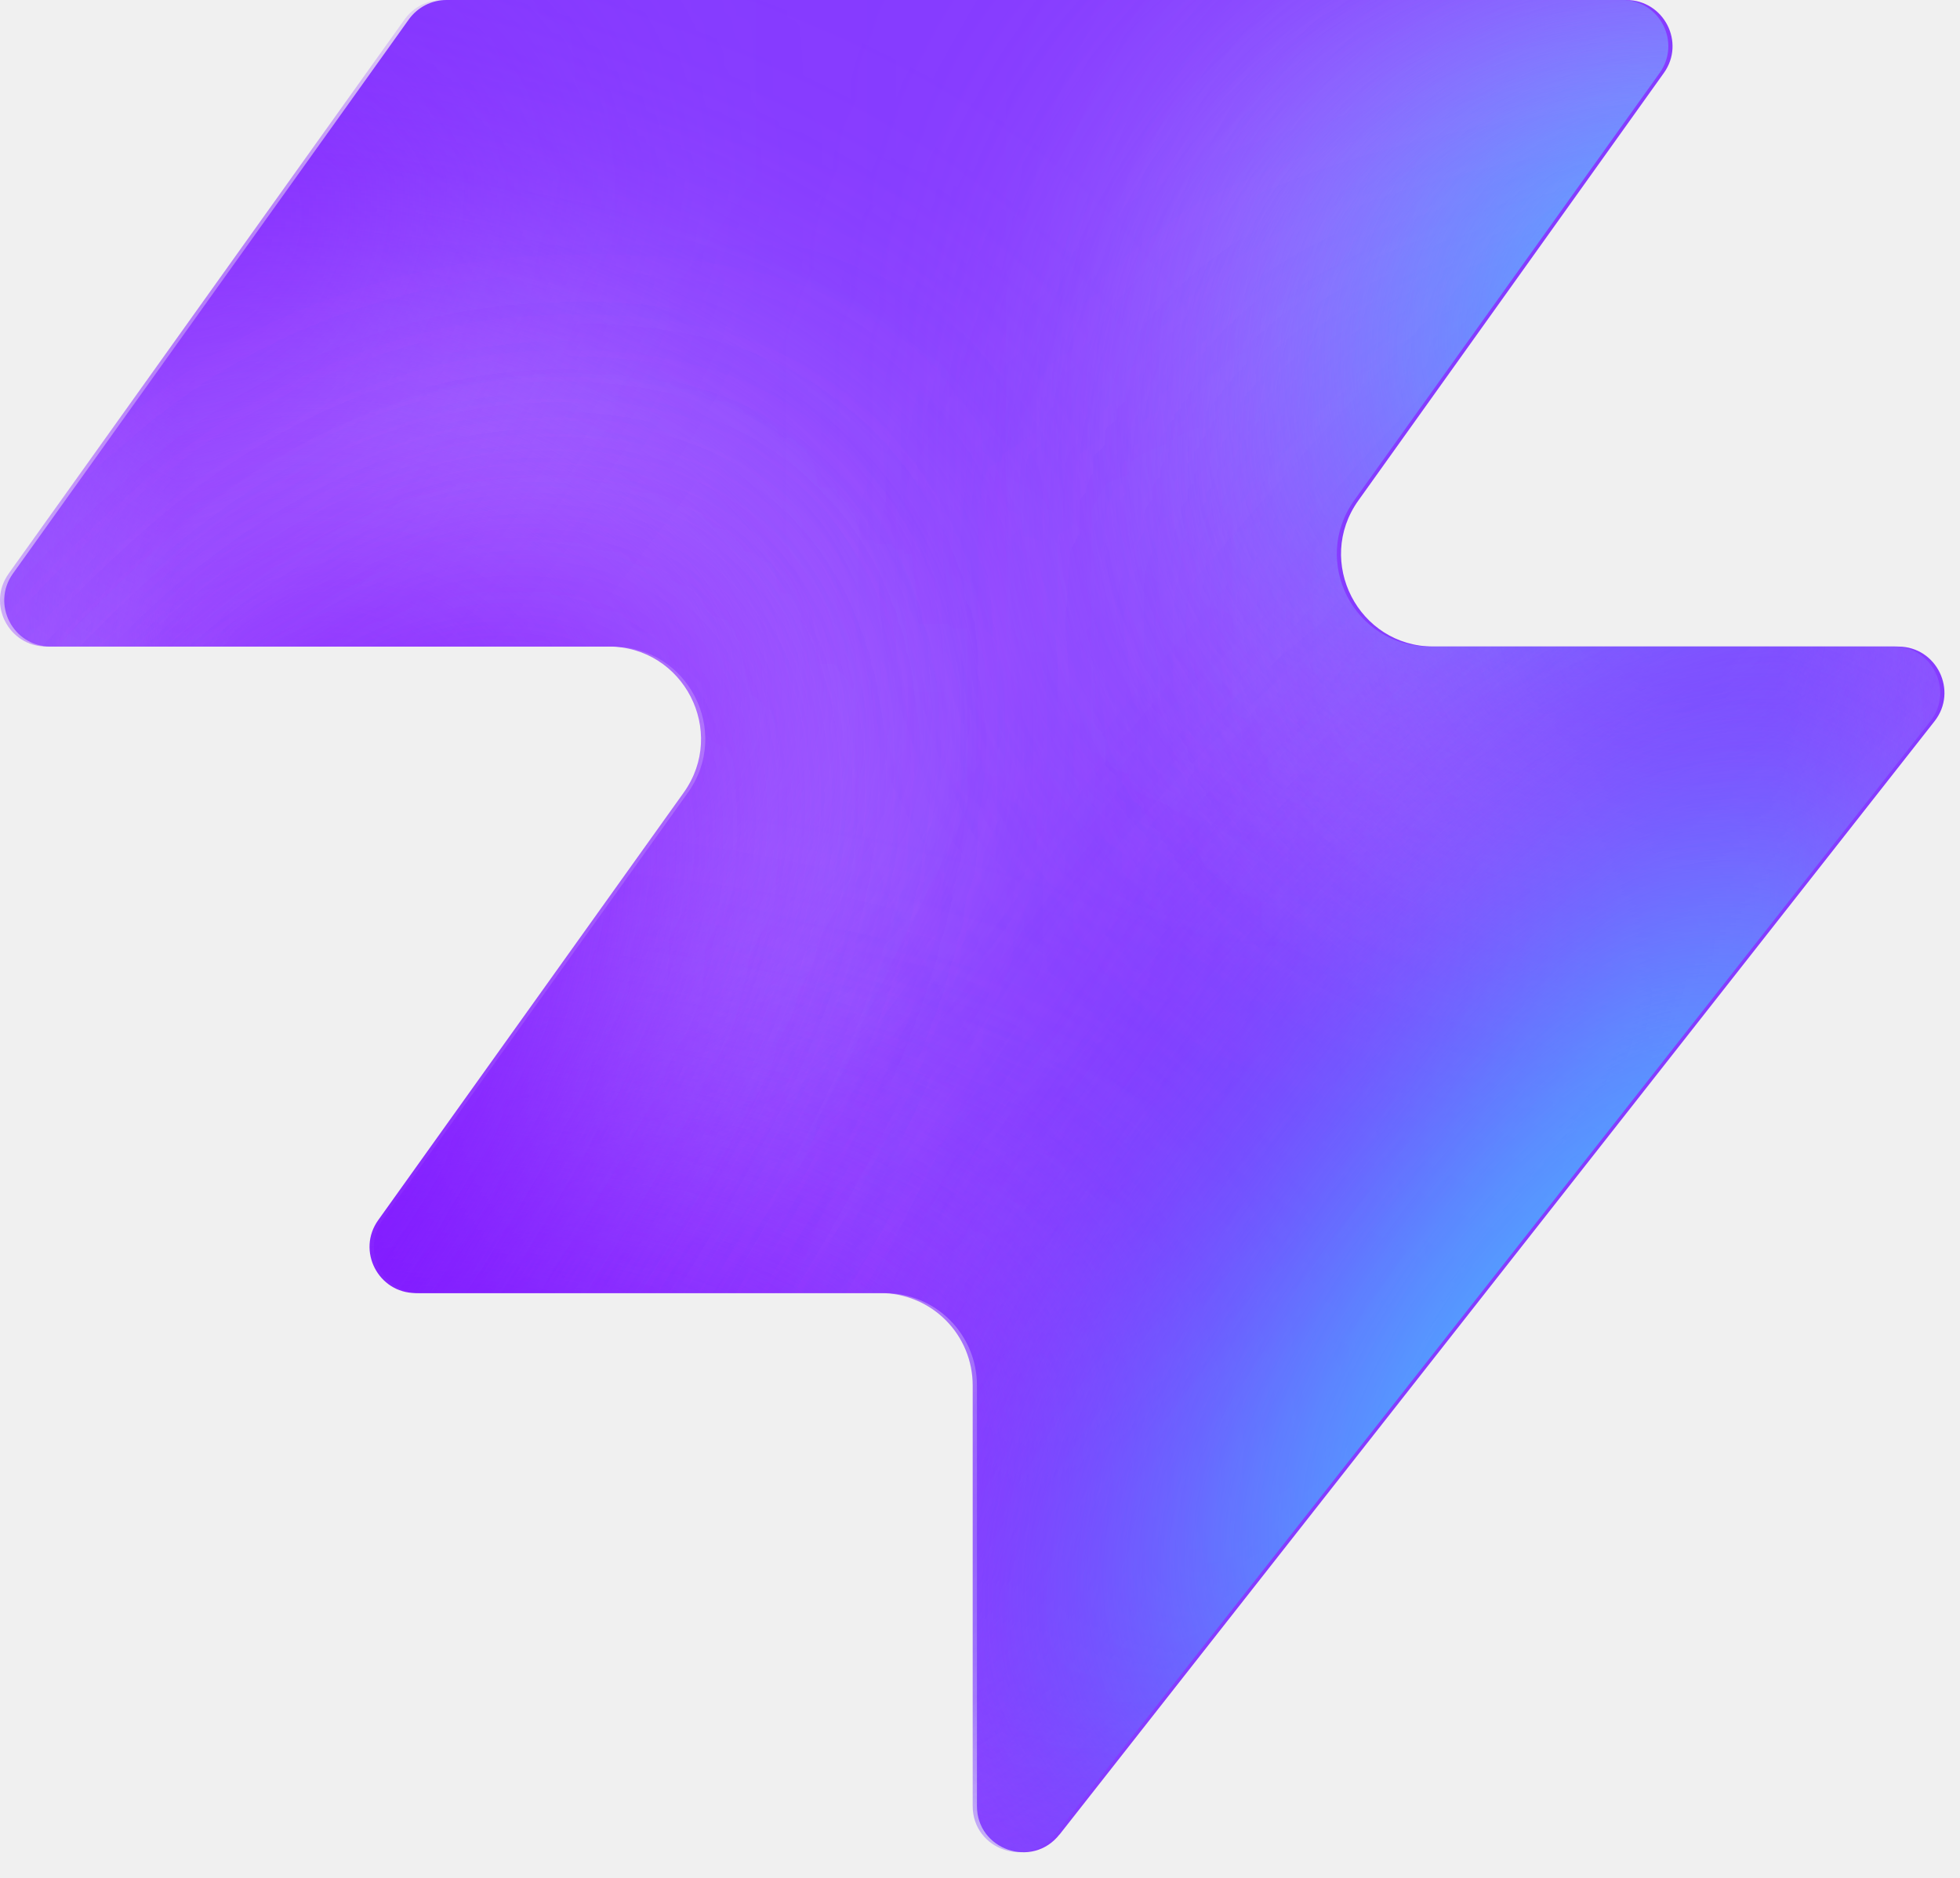
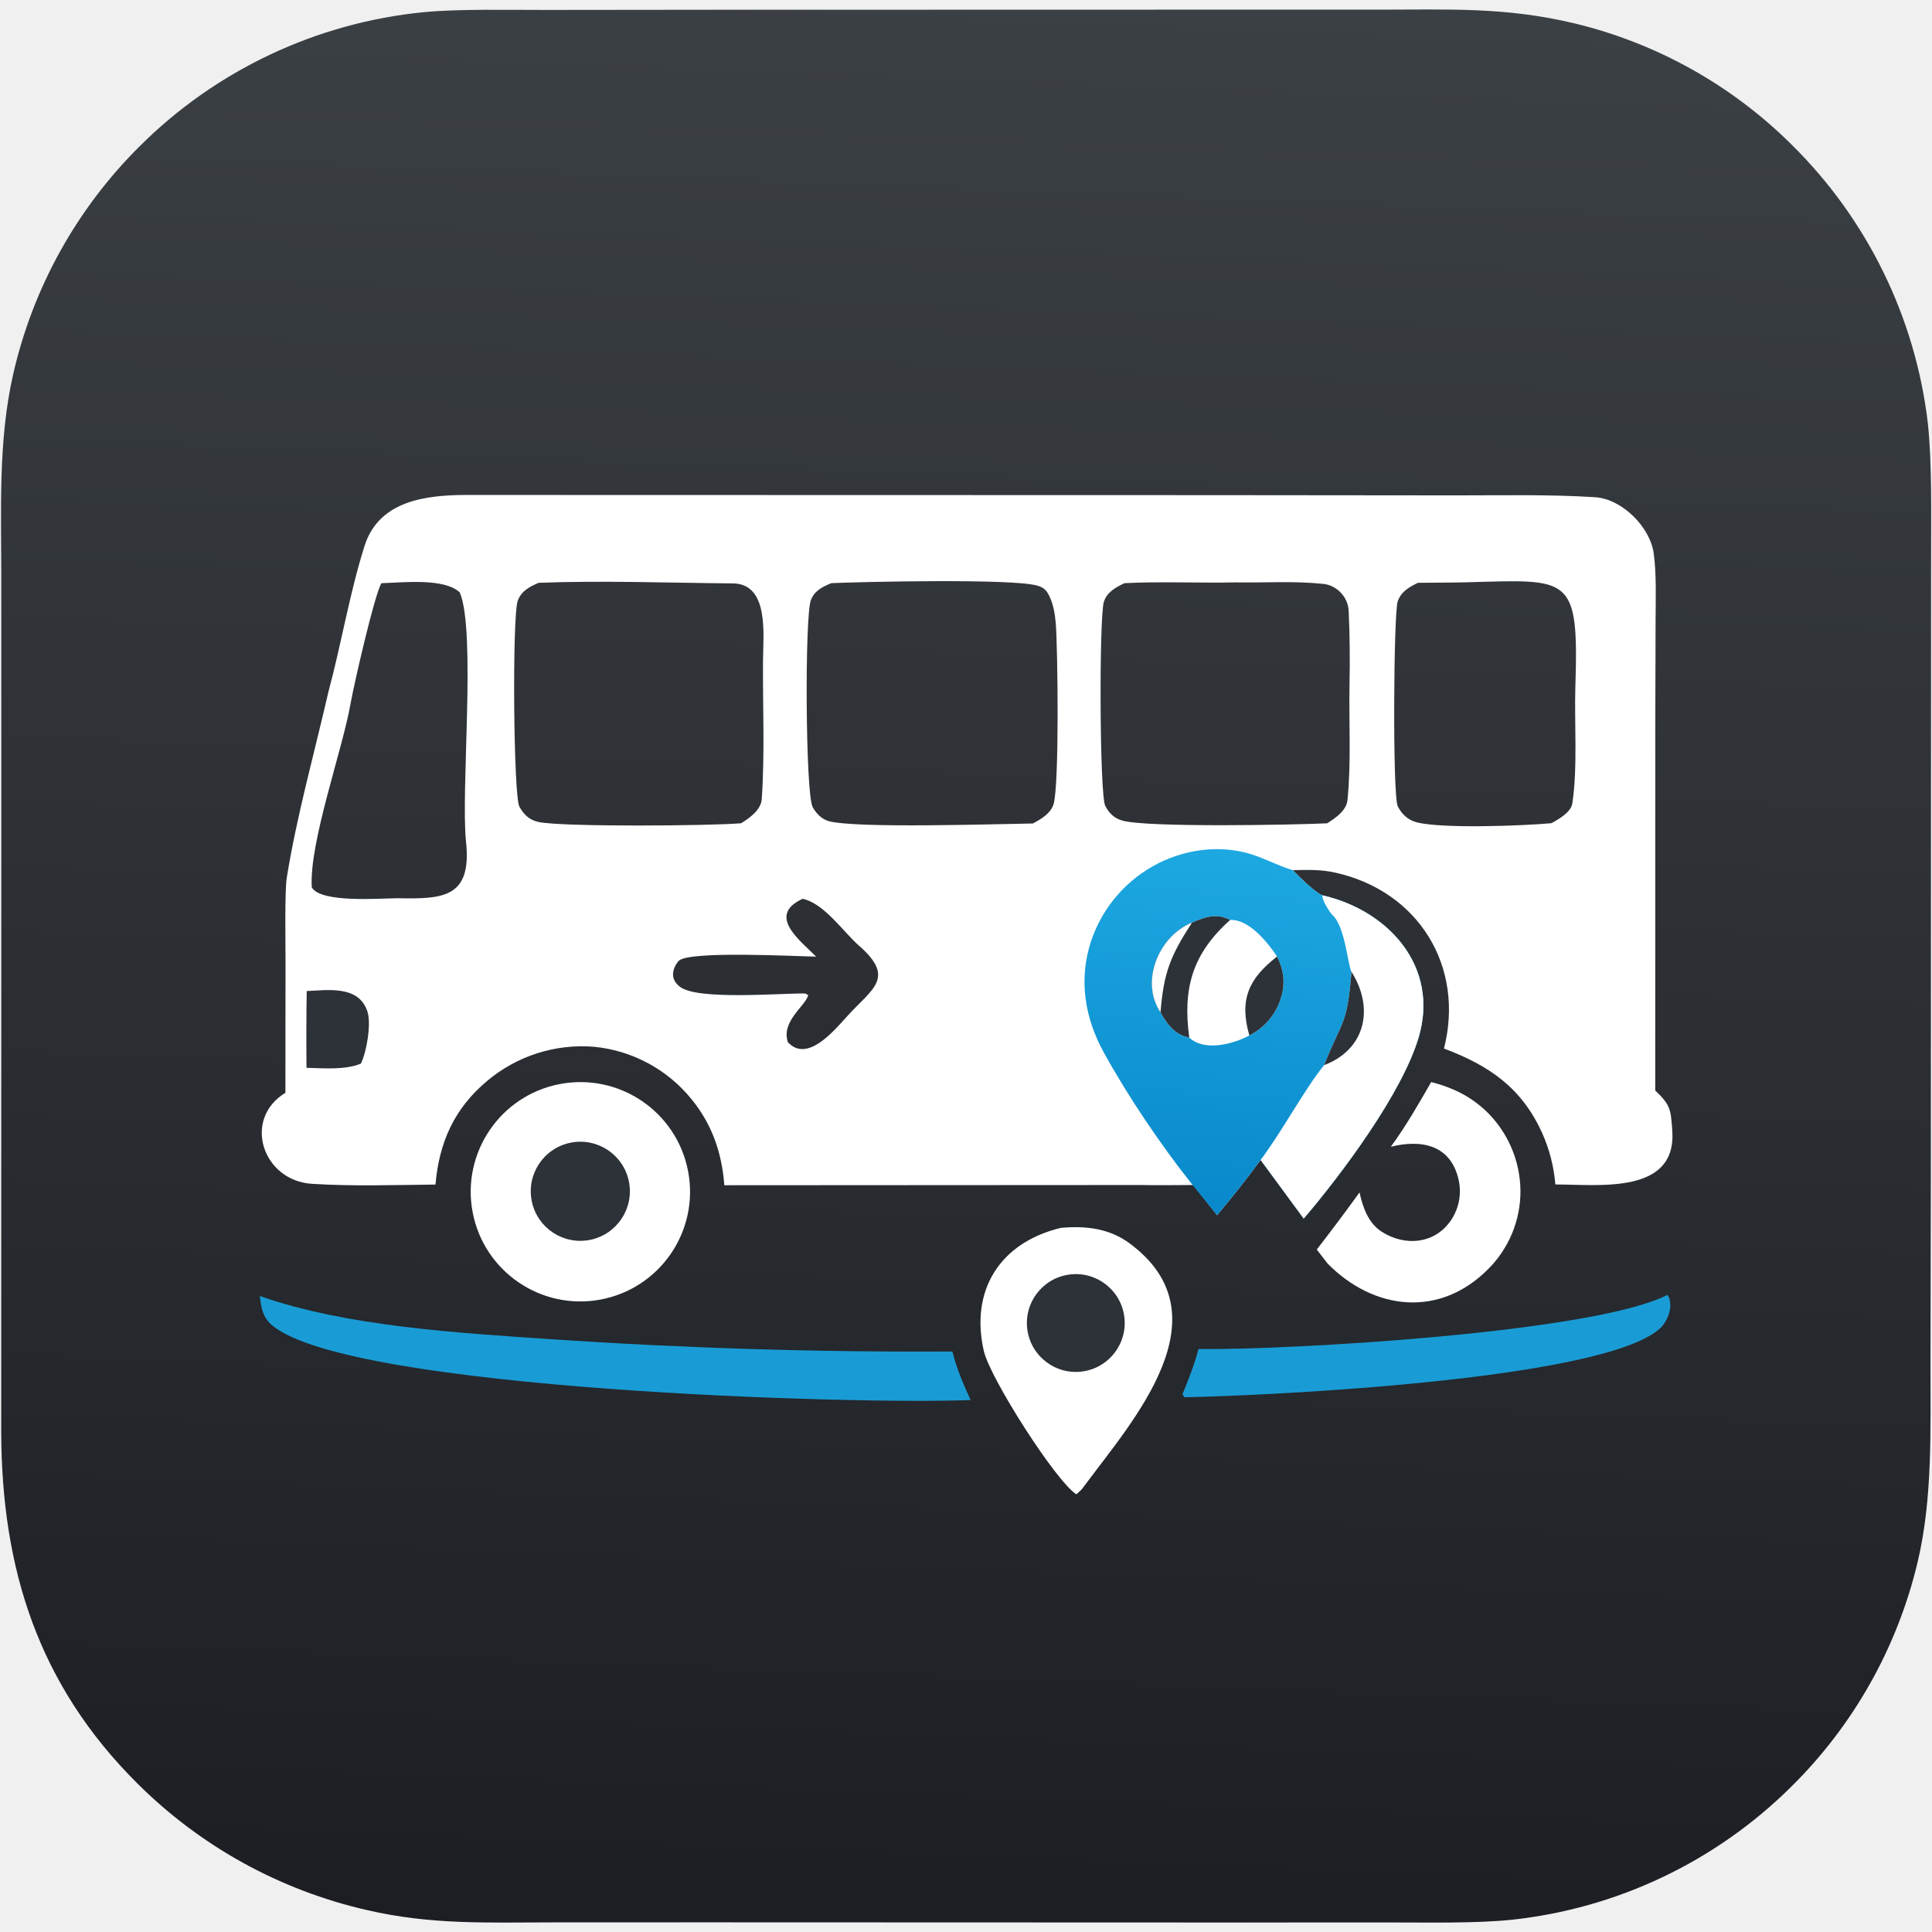
- <svg xmlns="http://www.w3.org/2000/svg" width="48" height="46" fill="none" viewBox="0 0 48 46">
-   <path fill="#863bff" d="M25.946 44.938c-.664.845-2.021.375-2.021-.698V33.937a2.26 2.26 0 0 0-2.262-2.262H10.287c-.92 0-1.456-1.04-.92-1.788l7.48-10.471c1.07-1.497 0-3.578-1.842-3.578H1.237c-.92 0-1.456-1.04-.92-1.788L10.013.474c.214-.297.556-.474.92-.474h28.894c.92 0 1.456 1.04.92 1.788l-7.48 10.471c-1.07 1.498 0 3.579 1.842 3.579h11.377c.943 0 1.473 1.088.89 1.83L25.947 44.94z" style="fill:#863bff;fill:color(display-p3 .525 .23 1);fill-opacity:1" />
-   <mask id="a" width="48" height="46" x="0" y="0" maskUnits="userSpaceOnUse" style="mask-type:alpha">
-     <path fill="#000" d="M25.842 44.938c-.664.844-2.021.375-2.021-.698V33.937a2.26 2.26 0 0 0-2.262-2.262H10.183c-.92 0-1.456-1.04-.92-1.788l7.48-10.471c1.07-1.498 0-3.579-1.842-3.579H1.133c-.92 0-1.456-1.04-.92-1.787L9.91.473c.214-.297.556-.474.92-.474h28.894c.92 0 1.456 1.04.92 1.788l-7.48 10.471c-1.07 1.498 0 3.578 1.842 3.578h11.377c.943 0 1.473 1.088.89 1.832L25.843 44.94z" style="fill:#000;fill-opacity:1" />
-   </mask>
-   <g mask="url(#a)">
-     <g filter="url(#b)">
-       <ellipse cx="5.508" cy="14.704" fill="#ede6ff" rx="5.508" ry="14.704" style="fill:#ede6ff;fill:color(display-p3 .927 .903 1);fill-opacity:1" transform="matrix(.00324 1 1 -.00324 -4.47 31.516)" />
-     </g>
-     <g filter="url(#c)">
-       <ellipse cx="10.399" cy="29.851" fill="#ede6ff" rx="10.399" ry="29.851" style="fill:#ede6ff;fill:color(display-p3 .927 .903 1);fill-opacity:1" transform="matrix(.00324 1 1 -.00324 -39.328 7.883)" />
-     </g>
-     <g filter="url(#d)">
-       <ellipse cx="5.508" cy="30.487" fill="#7e14ff" rx="5.508" ry="30.487" style="fill:#7e14ff;fill:color(display-p3 .492 .077 1);fill-opacity:1" transform="rotate(89.814 -25.913 -14.639)scale(1 -1)" />
-     </g>
-     <g filter="url(#e)">
-       <ellipse cx="5.508" cy="30.599" fill="#7e14ff" rx="5.508" ry="30.599" style="fill:#7e14ff;fill:color(display-p3 .492 .077 1);fill-opacity:1" transform="rotate(89.814 -32.644 -3.334)scale(1 -1)" />
-     </g>
-     <g filter="url(#f)">
-       <ellipse cx="5.508" cy="30.599" fill="#7e14ff" rx="5.508" ry="30.599" style="fill:#7e14ff;fill:color(display-p3 .492 .077 1);fill-opacity:1" transform="matrix(.00324 1 1 -.00324 -34.34 30.47)" />
-     </g>
-     <g filter="url(#g)">
-       <ellipse cx="14.072" cy="22.078" fill="#ede6ff" rx="14.072" ry="22.078" style="fill:#ede6ff;fill:color(display-p3 .927 .903 1);fill-opacity:1" transform="rotate(93.35 24.506 48.493)scale(-1 1)" />
-     </g>
-     <g filter="url(#h)">
-       <ellipse cx="3.47" cy="21.501" fill="#7e14ff" rx="3.47" ry="21.501" style="fill:#7e14ff;fill:color(display-p3 .492 .077 1);fill-opacity:1" transform="rotate(89.009 28.708 47.59)scale(-1 1)" />
-     </g>
-     <g filter="url(#i)">
-       <ellipse cx="3.47" cy="21.501" fill="#7e14ff" rx="3.47" ry="21.501" style="fill:#7e14ff;fill:color(display-p3 .492 .077 1);fill-opacity:1" transform="rotate(89.009 28.708 47.59)scale(-1 1)" />
-     </g>
-     <g filter="url(#j)">
-       <ellipse cx=".387" cy="8.972" fill="#7e14ff" rx="4.407" ry="29.108" style="fill:#7e14ff;fill:color(display-p3 .492 .077 1);fill-opacity:1" transform="rotate(39.51 .387 8.972)" />
-     </g>
-     <g filter="url(#k)">
-       <ellipse cx="47.523" cy="-6.092" fill="#7e14ff" rx="4.407" ry="29.108" style="fill:#7e14ff;fill:color(display-p3 .492 .077 1);fill-opacity:1" transform="rotate(37.892 47.523 -6.092)" />
-     </g>
-     <g filter="url(#l)">
-       <ellipse cx="41.412" cy="6.333" fill="#47bfff" rx="5.971" ry="9.665" style="fill:#47bfff;fill:color(display-p3 .28 .748 1);fill-opacity:1" transform="rotate(37.892 41.412 6.333)" />
-     </g>
-     <g filter="url(#m)">
-       <ellipse cx="-1.879" cy="38.332" fill="#7e14ff" rx="4.407" ry="29.108" style="fill:#7e14ff;fill:color(display-p3 .492 .077 1);fill-opacity:1" transform="rotate(37.892 -1.88 38.332)" />
-     </g>
-     <g filter="url(#n)">
-       <ellipse cx="-1.879" cy="38.332" fill="#7e14ff" rx="4.407" ry="29.108" style="fill:#7e14ff;fill:color(display-p3 .492 .077 1);fill-opacity:1" transform="rotate(37.892 -1.88 38.332)" />
-     </g>
-     <g filter="url(#o)">
-       <ellipse cx="35.651" cy="29.907" fill="#7e14ff" rx="4.407" ry="29.108" style="fill:#7e14ff;fill:color(display-p3 .492 .077 1);fill-opacity:1" transform="rotate(37.892 35.651 29.907)" />
-     </g>
-     <g filter="url(#p)">
-       <ellipse cx="38.418" cy="32.4" fill="#47bfff" rx="5.971" ry="15.297" style="fill:#47bfff;fill:color(display-p3 .28 .748 1);fill-opacity:1" transform="rotate(37.892 38.418 32.4)" />
-     </g>
+ <svg xmlns="http://www.w3.org/2000/svg" width="100%" height="100%" viewBox="0 0 1024 1024" version="1.1" xml:space="preserve" style="fill-rule:evenodd;clip-rule:evenodd;stroke-linejoin:round;stroke-miterlimit:2;">
+   <g transform="matrix(2.22001,0,0,2.22001,-624.519,-510.419)">
+     <path d="M451.675,232.248L572.602,232.22L610.218,232.222C627.095,232.236 640.642,231.521 657.296,235.517C676.854,240.238 694.743,250.231 709.019,264.41C727.11,282.228 738.593,305.677 741.574,330.895C742.612,340.455 742.345,353.103 742.354,362.887L742.292,511.754L742.213,555.039C742.167,570.912 742.81,587.432 739.132,602.893C734.292,623.269 723.812,641.87 708.891,656.566C690.888,674.399 667.354,685.577 642.157,688.264C633.402,689.146 622.372,688.892 613.466,688.901L573.75,688.911L449.982,688.868L413.29,688.881C397.678,688.889 384.228,689.505 368.853,685.925C348.16,681.196 329.213,670.748 314.172,655.771C290.442,632.204 281.714,604.518 281.604,571.865L281.628,413.156L281.622,367.719C281.621,351.528 280.857,335.115 284.455,319.286C289.152,298.63 299.634,279.738 314.673,264.82C332.929,246.625 356.925,235.314 382.579,232.813C390.946,232.025 402.919,232.302 411.545,232.291L451.675,232.248Z" style="fill:url(#_Linear1);fill-rule:nonzero;" />
+     <path d="M349.453,490.82L349.481,459.037C349.481,455.253 349.264,442.699 349.783,439.447C352.097,424.975 356.433,409.42 359.747,394.997C362.829,383.562 364.781,371.512 368.356,360.235C371.804,349.36 383.145,348.136 392.492,348.086L569.905,348.131L629.438,348.187C640.302,348.194 651.353,347.928 662.175,348.635C668.625,349.056 675.325,355.792 676.149,362.138C676.803,367.18 676.595,372.677 676.581,377.773L676.512,402.231L676.497,490.272C680.189,493.772 680.194,494.826 680.562,499.77C681.708,515.194 663.034,512.713 652.646,512.701C652.308,508.469 651.247,504.326 649.509,500.452C644.624,489.6 636.786,484.28 626.058,480.252C631.04,460.75 620.048,442.649 600.031,438.237C596.597,437.48 593.464,437.596 589.957,437.664C591.273,439.044 595.4,443.136 597.063,443.68C612.941,447.334 624.939,460.783 620.034,477.497C616.123,490.824 601.678,510.192 592.571,520.842L582.283,506.843C578.758,511.649 575.72,515.457 571.887,520.025L566.207,512.834C562.18,512.838 557.799,512.933 553.804,512.834L454.243,512.891C453.664,505.186 451.328,498.344 446.386,492.317C440.623,485.22 432.259,480.724 423.159,479.834C413.882,479.07 404.679,482.016 397.571,488.026C389.737,494.594 386.143,502.716 385.285,512.728C375.436,512.829 365.605,513.171 355.774,512.55C344.004,511.807 339.123,497.128 349.453,490.82ZM372.374,369.153C370.694,371.983 365.782,393.497 365.024,397.834C363.058,409.078 355.095,431.062 355.747,441.796C357.975,445.518 371.731,444.41 376.122,444.369C386.771,444.542 394.031,444.51 392.578,430.906C391.283,418.788 395.015,380.76 391.091,371.361C387.367,367.873 377.654,368.992 372.374,369.153ZM472.934,444.504C464.358,448.469 472.189,454.338 476.17,458.306C471.328,458.237 445.682,456.854 443.352,459.328C442.578,460.151 441.962,461.51 441.997,462.658C442.035,463.89 442.753,464.827 443.698,465.542C447.918,468.735 467.392,467.043 473.506,467.104L474.275,467.471C473.724,470.033 467.708,473.731 469.428,478.755C474.018,483.695 480.323,476.136 483.561,472.551C489.475,466.003 495.252,463.458 486.448,455.746C482.652,452.421 478.089,445.581 472.934,444.504ZM409.878,369.064C407.731,370.023 405.761,371.003 404.918,373.361C403.575,377.121 403.899,420.027 405.318,422.515C406.41,424.432 407.682,425.68 409.892,426.163C415.43,427.375 451.007,427.096 458.247,426.468C460.211,425.281 463.012,423.284 463.181,420.706C463.93,409.877 463.393,398.289 463.481,387.459C463.531,381.341 464.959,369.279 456.276,369.204C441.242,369.076 424.869,368.48 409.878,369.064ZM479.79,369.142C477.682,370.02 475.773,370.935 474.904,373.202C473.422,377.071 473.604,419.386 475.335,422.604C476.129,424.078 477.478,425.488 479.121,425.946C485.578,427.745 519.017,426.641 527.908,426.525C529.801,425.525 532.104,424.166 532.823,421.995C534.257,417.659 533.85,384.434 533.372,378.701C533.185,376.458 532.758,373.984 531.715,371.966C531.019,370.621 530.262,370.081 528.808,369.692C522.622,368.036 487.824,368.798 479.79,369.142ZM619.837,369.062C617.739,370.082 615.844,371.142 615.019,373.464C614.02,376.275 613.76,419.902 615.026,422.42C615.978,424.313 617.471,425.699 619.53,426.235C625.547,427.804 644.925,427.082 651.689,426.456C653.279,425.627 656.365,423.843 656.685,421.812C658.002,413.468 657.166,402.075 657.423,394.01C658.284,367.01 656.242,368.283 631.382,368.939C628.478,369.016 623.139,369.025 619.837,369.062ZM549.762,369.149C547.713,370.142 545.641,371.237 544.871,373.547C543.706,377.044 543.828,419.71 545.187,422.318C546.113,424.094 547.365,425.312 549.331,425.847C555.443,427.514 589.962,426.862 598.167,426.482C600.035,425.288 602.758,423.495 603.016,420.966C603.938,411.829 603.334,402.463 603.508,393.262C603.618,387.478 603.587,381.466 603.296,375.677C603.135,372.479 600.51,369.662 597.255,369.319C590.305,368.587 583.273,369.074 576.292,368.962C567.769,369.144 558.12,368.711 549.762,369.149Z" style="fill:#fff;" />
+     <path d="M565.912,512.669C558.458,503.291 550.597,491.666 544.806,481.124C540.259,472.845 538.784,463.659 541.837,454.513C544.563,446.441 550.368,439.772 557.987,435.959C565.245,432.356 573.825,431.509 581.431,434.334C583.938,435.264 586.79,436.637 589.133,437.401L589.957,437.664C591.273,439.044 595.4,443.136 597.063,443.68C612.941,447.334 624.939,460.783 620.034,477.497C616.123,490.824 601.678,510.192 592.571,520.842L582.283,506.843C578.758,511.649 575.72,515.457 571.887,520.025C571.887,520.025 565.917,512.674 565.912,512.669Z" style="fill:url(#_Linear2);fill-rule:nonzero;" />
+     <path d="M597.063,443.68C612.941,447.334 624.939,460.783 620.034,477.497C616.123,490.824 601.678,510.192 592.571,520.842L582.283,506.843C587.354,500.148 592.904,489.722 597.447,484.215C601.9,473.046 602.899,474.961 603.983,461.942C603.053,460.228 602.466,451.058 599.403,448.347C599.013,448.001 596.841,444.882 597.063,443.68Z" style="fill:#fff;fill-rule:nonzero;" />
+     <path d="M603.983,461.942C609.441,470.555 607.378,480.462 597.447,484.215C601.9,473.046 602.899,474.961 603.983,461.942Z" style="fill:#2d3138;fill-rule:nonzero;" />
+     <path d="M565.886,450.207C569.127,448.785 571.74,447.905 575.001,449.553C579.495,449.327 584.009,454.935 586.207,458.288C587.915,461.777 588.264,465.122 586.902,468.846C585.611,472.44 582.995,475.403 579.589,477.129C575.744,479.191 568.843,481.051 565.244,477.623C561.901,477.025 559.87,474.401 558.383,471.588C553.495,464.345 557.871,453.455 565.886,450.207Z" style="fill:#fff;fill-rule:nonzero;" />
+     <path d="M565.886,450.207C569.127,448.785 571.74,447.905 575.001,449.553C565.978,457.647 563.652,465.885 565.244,477.623C561.901,477.025 559.87,474.401 558.383,471.588C553.495,464.345 557.871,453.455 565.886,450.207Z" style="fill:#2d3138;fill-rule:nonzero;" />
+     <path d="M558.383,471.588C553.495,464.345 557.871,453.455 565.886,450.207C560.743,458.154 559.157,462.054 558.383,471.588Z" style="fill:#fff;fill-rule:nonzero;" />
+     <path d="M586.207,458.288C587.915,461.777 588.264,465.122 586.902,468.846C585.611,472.44 582.995,475.403 579.589,477.129C577.127,468.514 579.449,463.557 586.207,458.288Z" style="fill:#2d3138;fill-rule:nonzero;" />
+     <path d="M354.544,466.53C359.713,466.281 366.964,465.173 369.021,471.371C370.016,474.369 368.827,481.129 367.473,483.854C363.639,485.416 358.701,484.952 354.491,484.854C354.428,478.746 354.446,472.637 354.544,466.53Z" style="fill:#2d3138;fill-rule:nonzero;" />
+     <path d="M414.861,488.754C429.114,485.971 442.909,495.321 445.603,509.591C448.298,523.861 438.863,537.598 424.576,540.205C410.414,542.788 396.823,533.453 394.151,519.307C391.48,505.161 400.731,491.512 414.861,488.754Z" style="fill:#fff;fill-rule:nonzero;" />
+     <path d="M417.503,502.739C423.903,501.435 430.15,505.565 431.456,511.965C432.763,518.365 428.635,524.613 422.236,525.922C415.833,527.232 409.581,523.102 408.273,516.698C406.966,510.295 411.099,504.044 417.503,502.739Z" style="fill:#2d3138;fill-rule:nonzero;" />
+     <path d="M534.605,523.061C540.572,522.559 546.132,523.146 551.061,526.807C574.347,544.103 551.679,569.181 540.333,584.484C539.515,585.634 539.359,585.728 538.293,586.682C533.447,583.644 517.699,559.015 516.194,552.445C512.939,538.229 519.778,526.645 534.605,523.061Z" style="fill:#fff;fill-rule:nonzero;" />
+     <path d="M536.643,534.205C543.019,533.37 548.871,537.847 549.732,544.22C550.593,550.593 546.139,556.462 539.77,557.349C533.364,558.241 527.453,553.756 526.587,547.347C525.721,540.937 530.23,535.045 536.643,534.205Z" style="fill:#2d3138;fill-rule:nonzero;" />
+     <path d="M343.352,539.342C364.104,546.622 390.681,548.136 412.769,549.642C444.697,551.794 476.693,552.775 508.693,552.583C509.9,557.224 511.063,559.723 513.034,564.172C485.855,565.289 365.038,561.787 346.378,546.412C344.056,544.5 343.652,542.199 343.352,539.342Z" style="fill:#199cd5;fill-rule:nonzero;" />
+     <path d="M623.008,488.253C627.864,489.489 632.082,491.484 635.823,494.916C641.203,499.931 644.276,506.942 644.318,514.297C644.331,521.305 641.536,528.027 636.557,532.96C624.965,544.592 609.312,542.777 598.258,531.578L595.692,528.236C599.17,523.748 602.573,519.203 605.9,514.602C606.669,518.157 607.992,521.931 611.181,523.978C616.864,527.628 624.061,526.87 627.842,521.087C629.641,518.328 630.27,514.968 629.588,511.746C627.777,503.251 620.703,501.874 613.373,503.7C616.957,498.795 619.988,493.514 623.008,488.253Z" style="fill:#fff;fill-rule:nonzero;" />
+     <path d="M679.4,539.077C679.924,539.733 679.999,540.399 680.082,541.234C680.268,543.109 679.095,545.698 677.744,546.967C664.565,559.347 584.634,563.102 564.063,563.513L563.627,562.772C565.267,558.751 566.322,556.148 567.454,551.993C589.587,552.25 661.797,548.056 679.4,539.077Z" style="fill:#199cd5;fill-rule:nonzero;" />
  </g>
  <defs>
-     <filter id="b" width="60.045" height="41.654" x="-19.77" y="16.149" color-interpolation-filters="sRGB" filterUnits="userSpaceOnUse">
-       <feFlood flood-opacity="0" result="BackgroundImageFix" />
-       <feBlend in="SourceGraphic" in2="BackgroundImageFix" result="shape" />
-       <feGaussianBlur result="effect1_foregroundBlur_2002_17158" stdDeviation="7.659" />
-     </filter>
-     <filter id="c" width="90.34" height="51.437" x="-54.613" y="-7.533" color-interpolation-filters="sRGB" filterUnits="userSpaceOnUse">
-       <feFlood flood-opacity="0" result="BackgroundImageFix" />
-       <feBlend in="SourceGraphic" in2="BackgroundImageFix" result="shape" />
-       <feGaussianBlur result="effect1_foregroundBlur_2002_17158" stdDeviation="7.659" />
-     </filter>
-     <filter id="d" width="79.355" height="29.4" x="-49.64" y="2.03" color-interpolation-filters="sRGB" filterUnits="userSpaceOnUse">
-       <feFlood flood-opacity="0" result="BackgroundImageFix" />
-       <feBlend in="SourceGraphic" in2="BackgroundImageFix" result="shape" />
-       <feGaussianBlur result="effect1_foregroundBlur_2002_17158" stdDeviation="4.596" />
-     </filter>
-     <filter id="e" width="79.579" height="29.4" x="-45.045" y="20.029" color-interpolation-filters="sRGB" filterUnits="userSpaceOnUse">
-       <feFlood flood-opacity="0" result="BackgroundImageFix" />
-       <feBlend in="SourceGraphic" in2="BackgroundImageFix" result="shape" />
-       <feGaussianBlur result="effect1_foregroundBlur_2002_17158" stdDeviation="4.596" />
-     </filter>
-     <filter id="f" width="79.579" height="29.4" x="-43.513" y="21.178" color-interpolation-filters="sRGB" filterUnits="userSpaceOnUse">
-       <feFlood flood-opacity="0" result="BackgroundImageFix" />
-       <feBlend in="SourceGraphic" in2="BackgroundImageFix" result="shape" />
-       <feGaussianBlur result="effect1_foregroundBlur_2002_17158" stdDeviation="4.596" />
-     </filter>
-     <filter id="g" width="74.749" height="58.852" x="15.756" y="-17.901" color-interpolation-filters="sRGB" filterUnits="userSpaceOnUse">
-       <feFlood flood-opacity="0" result="BackgroundImageFix" />
-       <feBlend in="SourceGraphic" in2="BackgroundImageFix" result="shape" />
-       <feGaussianBlur result="effect1_foregroundBlur_2002_17158" stdDeviation="7.659" />
-     </filter>
-     <filter id="h" width="61.377" height="25.362" x="23.548" y="2.284" color-interpolation-filters="sRGB" filterUnits="userSpaceOnUse">
-       <feFlood flood-opacity="0" result="BackgroundImageFix" />
-       <feBlend in="SourceGraphic" in2="BackgroundImageFix" result="shape" />
-       <feGaussianBlur result="effect1_foregroundBlur_2002_17158" stdDeviation="4.596" />
-     </filter>
-     <filter id="i" width="61.377" height="25.362" x="23.548" y="2.284" color-interpolation-filters="sRGB" filterUnits="userSpaceOnUse">
-       <feFlood flood-opacity="0" result="BackgroundImageFix" />
-       <feBlend in="SourceGraphic" in2="BackgroundImageFix" result="shape" />
-       <feGaussianBlur result="effect1_foregroundBlur_2002_17158" stdDeviation="4.596" />
-     </filter>
-     <filter id="j" width="56.045" height="63.649" x="-27.636" y="-22.853" color-interpolation-filters="sRGB" filterUnits="userSpaceOnUse">
-       <feFlood flood-opacity="0" result="BackgroundImageFix" />
-       <feBlend in="SourceGraphic" in2="BackgroundImageFix" result="shape" />
-       <feGaussianBlur result="effect1_foregroundBlur_2002_17158" stdDeviation="4.596" />
-     </filter>
-     <filter id="k" width="54.814" height="64.646" x="20.116" y="-38.415" color-interpolation-filters="sRGB" filterUnits="userSpaceOnUse">
-       <feFlood flood-opacity="0" result="BackgroundImageFix" />
-       <feBlend in="SourceGraphic" in2="BackgroundImageFix" result="shape" />
-       <feGaussianBlur result="effect1_foregroundBlur_2002_17158" stdDeviation="4.596" />
-     </filter>
-     <filter id="l" width="33.541" height="35.313" x="24.641" y="-11.323" color-interpolation-filters="sRGB" filterUnits="userSpaceOnUse">
-       <feFlood flood-opacity="0" result="BackgroundImageFix" />
-       <feBlend in="SourceGraphic" in2="BackgroundImageFix" result="shape" />
-       <feGaussianBlur result="effect1_foregroundBlur_2002_17158" stdDeviation="4.596" />
-     </filter>
-     <filter id="m" width="54.814" height="64.646" x="-29.286" y="6.009" color-interpolation-filters="sRGB" filterUnits="userSpaceOnUse">
-       <feFlood flood-opacity="0" result="BackgroundImageFix" />
-       <feBlend in="SourceGraphic" in2="BackgroundImageFix" result="shape" />
-       <feGaussianBlur result="effect1_foregroundBlur_2002_17158" stdDeviation="4.596" />
-     </filter>
-     <filter id="n" width="54.814" height="64.646" x="-29.286" y="6.009" color-interpolation-filters="sRGB" filterUnits="userSpaceOnUse">
-       <feFlood flood-opacity="0" result="BackgroundImageFix" />
-       <feBlend in="SourceGraphic" in2="BackgroundImageFix" result="shape" />
-       <feGaussianBlur result="effect1_foregroundBlur_2002_17158" stdDeviation="4.596" />
-     </filter>
-     <filter id="o" width="54.814" height="64.646" x="8.244" y="-2.416" color-interpolation-filters="sRGB" filterUnits="userSpaceOnUse">
-       <feFlood flood-opacity="0" result="BackgroundImageFix" />
-       <feBlend in="SourceGraphic" in2="BackgroundImageFix" result="shape" />
-       <feGaussianBlur result="effect1_foregroundBlur_2002_17158" stdDeviation="4.596" />
-     </filter>
-     <filter id="p" width="39.409" height="43.623" x="18.713" y="10.588" color-interpolation-filters="sRGB" filterUnits="userSpaceOnUse">
-       <feFlood flood-opacity="0" result="BackgroundImageFix" />
-       <feBlend in="SourceGraphic" in2="BackgroundImageFix" result="shape" />
-       <feGaussianBlur result="effect1_foregroundBlur_2002_17158" stdDeviation="4.596" />
-     </filter>
+     <linearGradient id="_Linear1" x1="0" y1="0" x2="1" y2="0" gradientUnits="userSpaceOnUse" gradientTransform="matrix(11.234,-460.351,460.351,11.234,506.09,690.443)">
+       <stop offset="0" style="stop-color:#1c1e23;stop-opacity:1" />
+       <stop offset="1" style="stop-color:#3b4044;stop-opacity:1" />
+     </linearGradient>
+     <linearGradient id="_Linear2" x1="0" y1="0" x2="1" y2="0" gradientUnits="userSpaceOnUse" gradientTransform="matrix(6.23212,-84.298,84.298,6.23212,567.741,517.722)">
+       <stop offset="0" style="stop-color:#0989cb;stop-opacity:1" />
+       <stop offset="1" style="stop-color:#1da8e1;stop-opacity:1" />
+     </linearGradient>
  </defs>
</svg>
